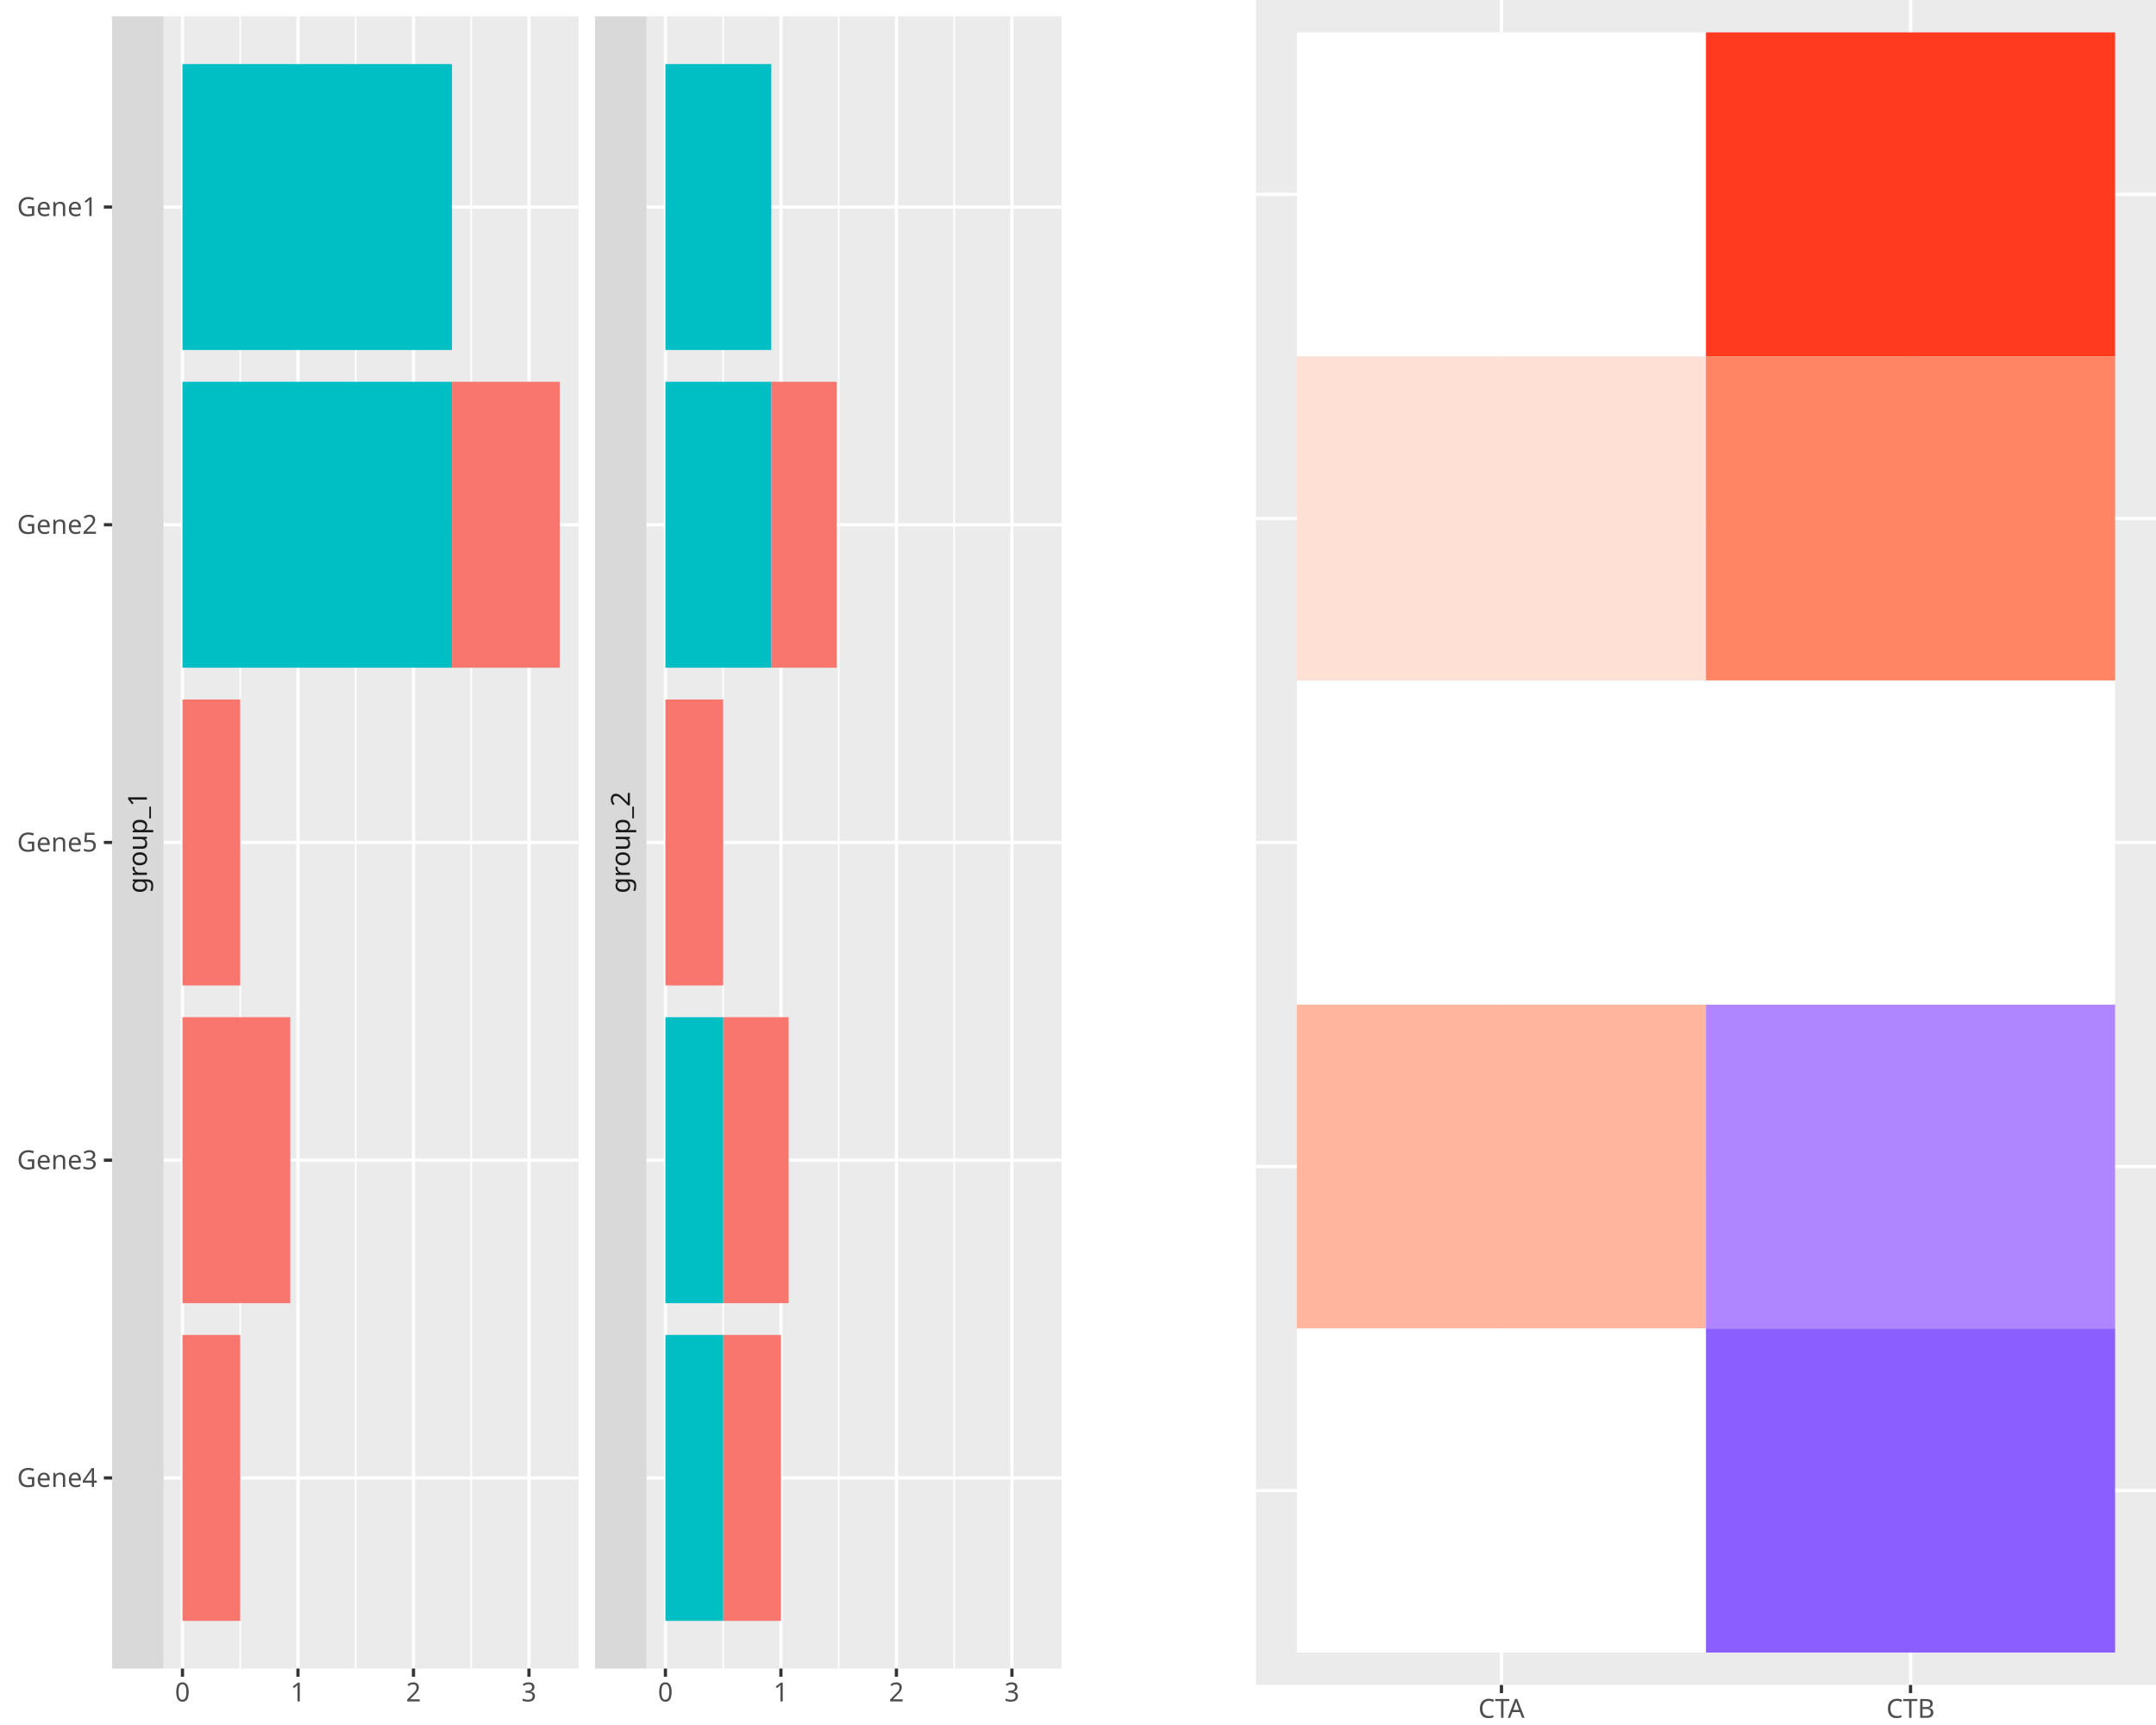
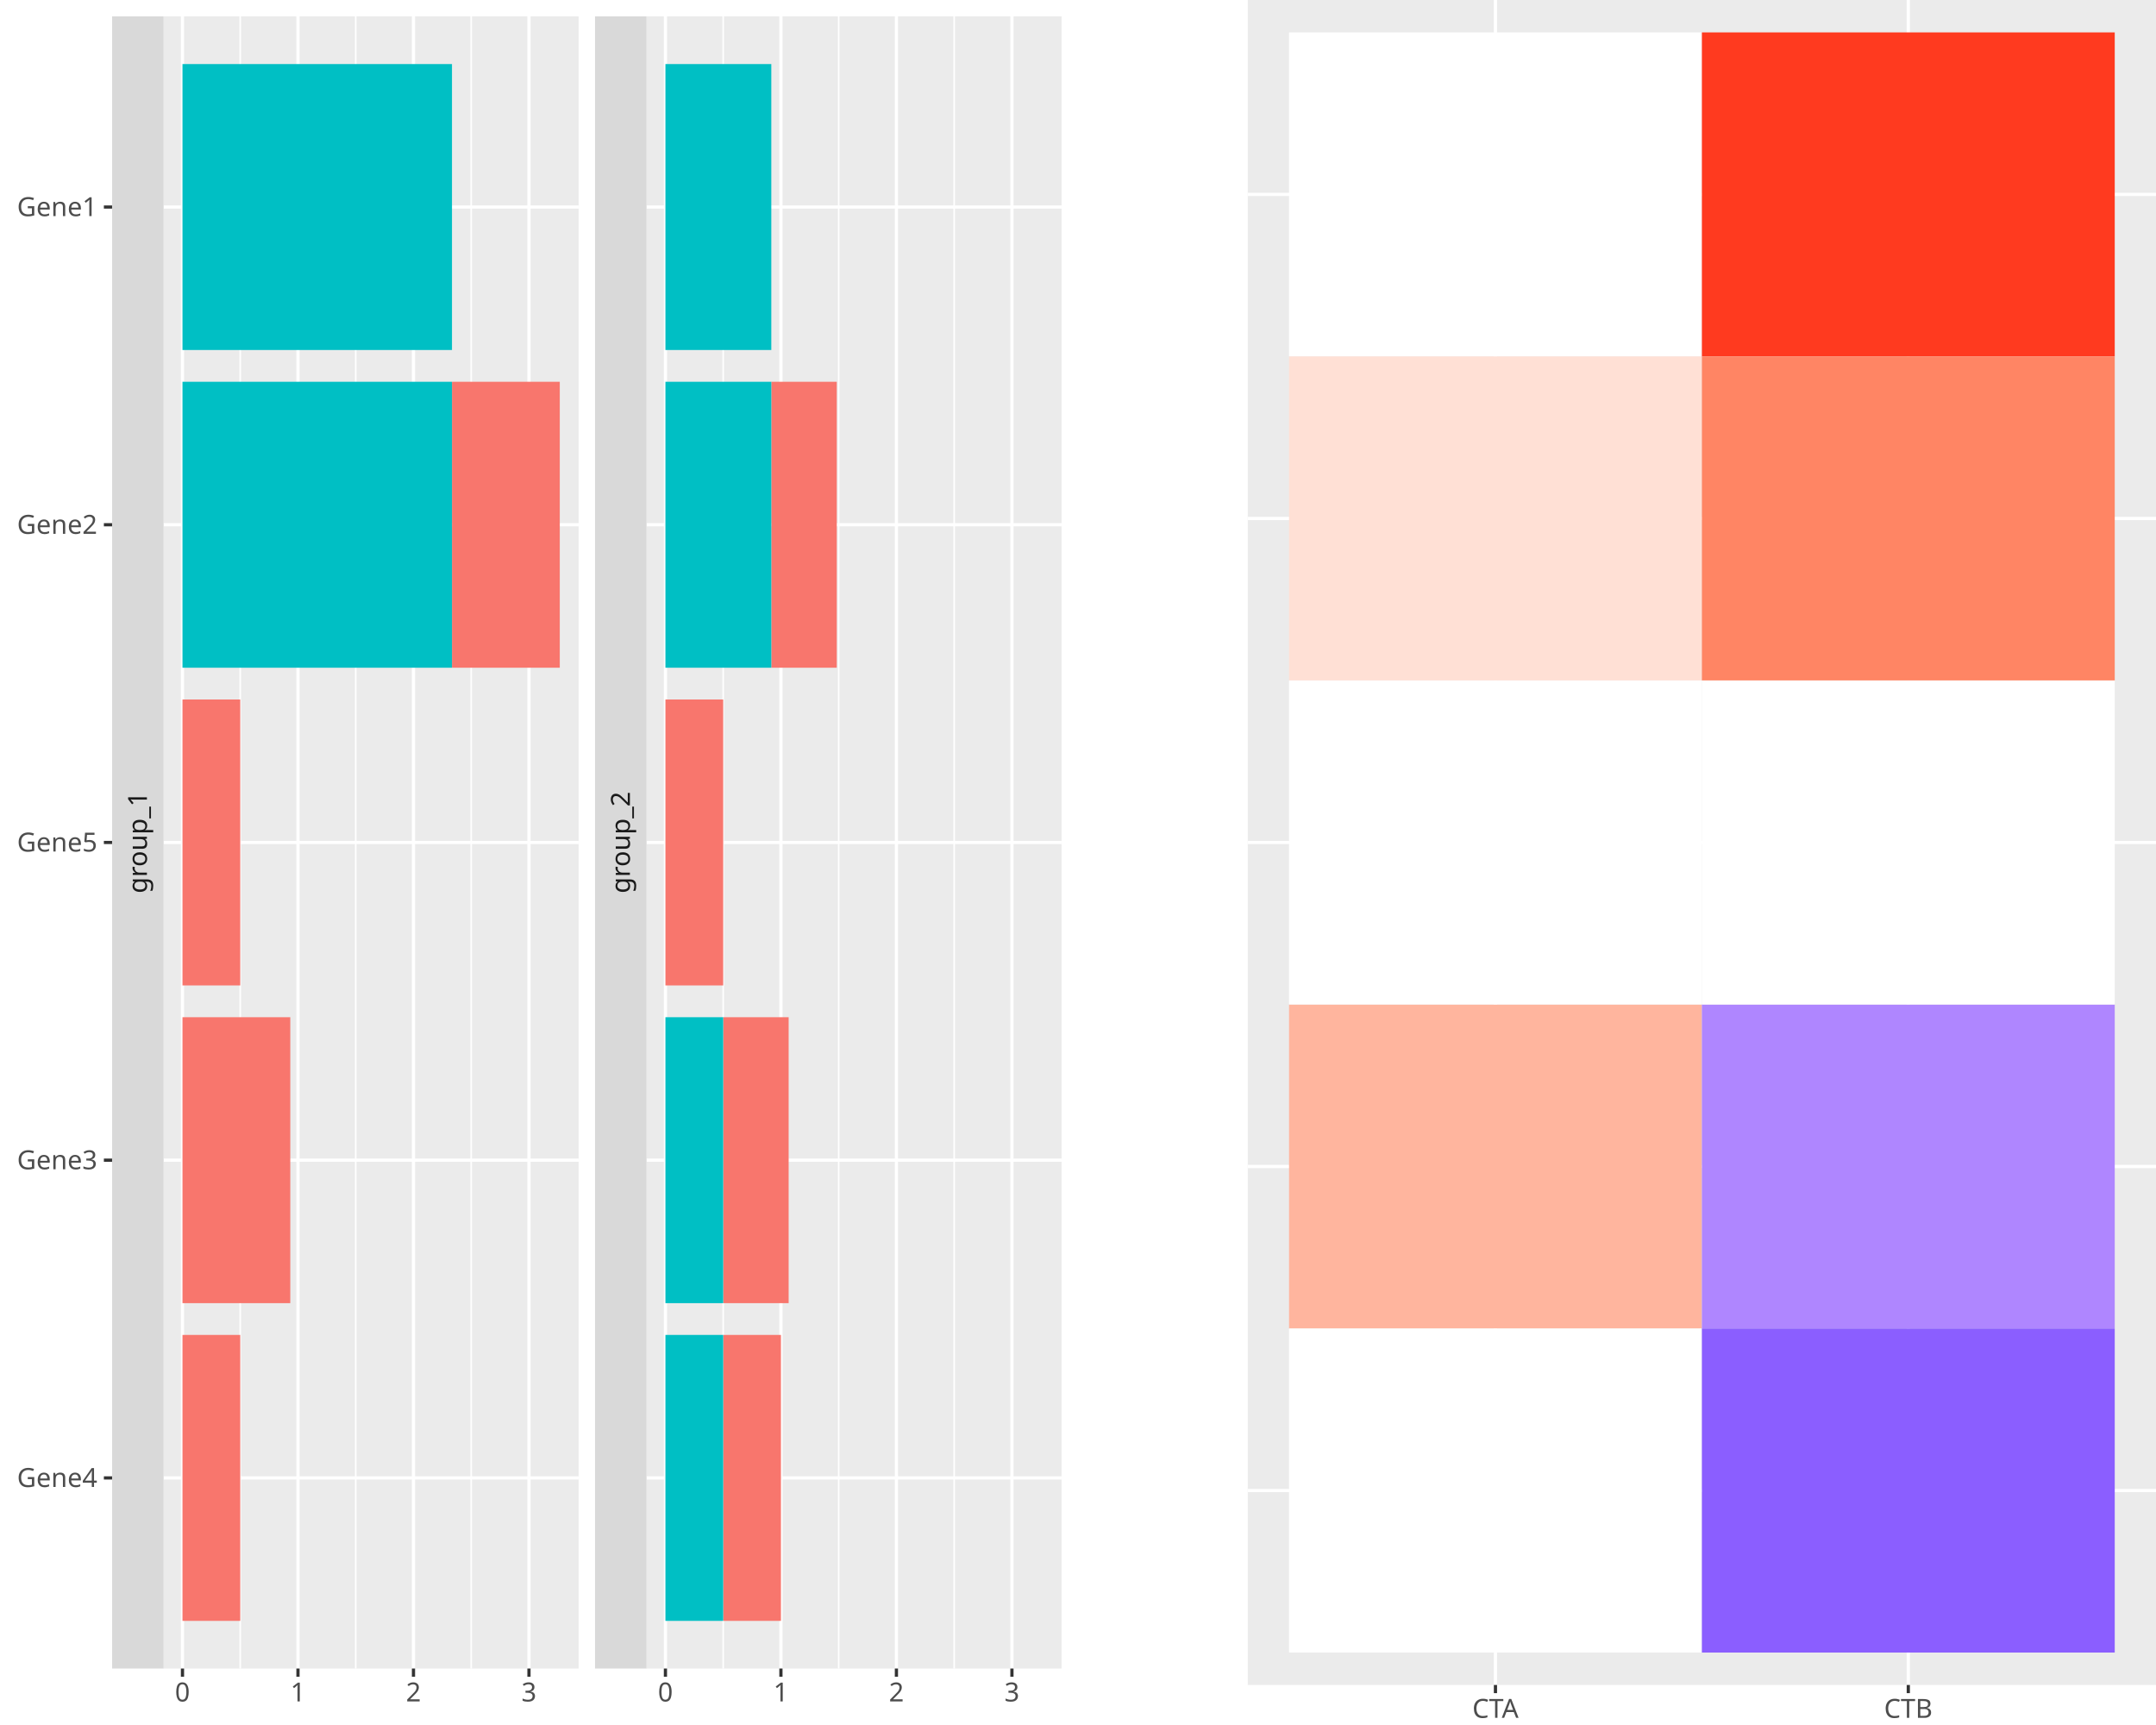
<svg xmlns="http://www.w3.org/2000/svg" class="svglite" data-engine-version="2.0" width="720.00pt" height="576.00pt" viewBox="0 0 720.00 576.00">
  <defs>
    <style type="text/css">
    .svglite line, .svglite polyline, .svglite polygon, .svglite path, .svglite rect, .svglite circle {
      fill: none;
      stroke: #000000;
      stroke-linecap: round;
      stroke-linejoin: round;
      stroke-miterlimit: 10.00;
    }
  </style>
  </defs>
  <rect width="100%" height="100%" style="stroke: none; fill: #FFFFFF;" />
  <defs>
    <clipPath id="cpMC4wMHw3MjAuMDB8MC4wMHw1NzYuMDA=">
      <rect x="0.00" y="0.00" width="720.00" height="576.00" />
    </clipPath>
  </defs>
  <g clip-path="url(#cpMC4wMHw3MjAuMDB8MC4wMHw1NzYuMDA=)">
</g>
  <defs>
    <clipPath id="cpMC4wMHwzNjAuMDB8MC4wMHw1NzYuMDA=">
      <rect x="0" y="0.00" width="360.00" height="576.00" />
    </clipPath>
  </defs>
  <g clip-path="url(#cpMC4wMHwzNjAuMDB8MC4wMHw1NzYuMDA=)">
    <rect x="0" y="0.00" width="360.00" height="576.00" style="stroke-width: 1.07; stroke: #FFFFFF; fill: #FFFFFF;" />
  </g>
  <g clip-path="url(#cpMC4wMHw3MjAuMDB8MC4wMHw1NzYuMDA=)">
</g>
  <defs>
    <clipPath id="cpNTQuNjR8MTkzLjI0fDUuNDh8NTU3LjE1">
      <rect x="54.64" y="5.48" width="138.60" height="551.67" />
    </clipPath>
  </defs>
  <g clip-path="url(#cpNTQuNjR8MTkzLjI0fDUuNDh8NTU3LjE1)">
    <rect x="54.64" y="5.48" width="138.60" height="551.67" style="stroke-width: 1.07; stroke: none; fill: #EBEBEB;" />
    <polyline points="80.22,557.15 80.22,5.48 " style="stroke-width: 0.53; stroke: #FFFFFF; stroke-linecap: butt;" />
    <polyline points="118.79,557.15 118.79,5.48 " style="stroke-width: 0.53; stroke: #FFFFFF; stroke-linecap: butt;" />
    <polyline points="157.36,557.15 157.36,5.48 " style="stroke-width: 0.53; stroke: #FFFFFF; stroke-linecap: butt;" />
    <polyline points="54.64,493.49 193.24,493.49 " style="stroke-width: 1.07; stroke: #FFFFFF; stroke-linecap: butt;" />
    <polyline points="54.64,387.40 193.24,387.40 " style="stroke-width: 1.07; stroke: #FFFFFF; stroke-linecap: butt;" />
    <polyline points="54.64,281.31 193.24,281.31 " style="stroke-width: 1.07; stroke: #FFFFFF; stroke-linecap: butt;" />
    <polyline points="54.64,175.22 193.24,175.22 " style="stroke-width: 1.07; stroke: #FFFFFF; stroke-linecap: butt;" />
    <polyline points="54.64,69.13 193.24,69.13 " style="stroke-width: 1.07; stroke: #FFFFFF; stroke-linecap: butt;" />
    <polyline points="60.94,557.15 60.94,5.48 " style="stroke-width: 1.07; stroke: #FFFFFF; stroke-linecap: butt;" />
    <polyline points="99.51,557.15 99.51,5.48 " style="stroke-width: 1.07; stroke: #FFFFFF; stroke-linecap: butt;" />
    <polyline points="138.08,557.15 138.08,5.48 " style="stroke-width: 1.07; stroke: #FFFFFF; stroke-linecap: butt;" />
    <polyline points="176.65,557.15 176.65,5.48 " style="stroke-width: 1.07; stroke: #FFFFFF; stroke-linecap: butt;" />
    <rect x="150.94" y="21.39" width="0.00" height="95.48" style="stroke-width: 1.07; stroke: none; stroke-linecap: butt; stroke-linejoin: miter; fill: #F8766D;" />
    <rect x="150.94" y="127.48" width="36.00" height="95.48" style="stroke-width: 1.07; stroke: none; stroke-linecap: butt; stroke-linejoin: miter; fill: #F8766D;" />
    <rect x="60.94" y="339.66" width="36.00" height="95.48" style="stroke-width: 1.07; stroke: none; stroke-linecap: butt; stroke-linejoin: miter; fill: #F8766D;" />
    <rect x="60.94" y="445.75" width="19.29" height="95.48" style="stroke-width: 1.07; stroke: none; stroke-linecap: butt; stroke-linejoin: miter; fill: #F8766D;" />
    <rect x="60.94" y="233.57" width="19.29" height="95.48" style="stroke-width: 1.07; stroke: none; stroke-linecap: butt; stroke-linejoin: miter; fill: #F8766D;" />
    <rect x="60.94" y="21.39" width="90.00" height="95.48" style="stroke-width: 1.07; stroke: none; stroke-linecap: butt; stroke-linejoin: miter; fill: #00BFC4;" />
    <rect x="60.94" y="127.48" width="90.00" height="95.48" style="stroke-width: 1.07; stroke: none; stroke-linecap: butt; stroke-linejoin: miter; fill: #00BFC4;" />
    <rect x="60.94" y="339.66" width="0.00" height="95.48" style="stroke-width: 1.07; stroke: none; stroke-linecap: butt; stroke-linejoin: miter; fill: #00BFC4;" />
    <rect x="60.94" y="445.75" width="0.00" height="95.48" style="stroke-width: 1.07; stroke: none; stroke-linecap: butt; stroke-linejoin: miter; fill: #00BFC4;" />
    <rect x="60.94" y="233.57" width="0.00" height="95.48" style="stroke-width: 1.07; stroke: none; stroke-linecap: butt; stroke-linejoin: miter; fill: #00BFC4;" />
  </g>
  <g clip-path="url(#cpMC4wMHw3MjAuMDB8MC4wMHw1NzYuMDA=)">
</g>
  <defs>
    <clipPath id="cpMjE1LjkyfDM1NC41Mnw1LjQ4fDU1Ny4xNQ==">
      <rect x="215.92" y="5.48" width="138.60" height="551.67" />
    </clipPath>
  </defs>
  <g clip-path="url(#cpMjE1LjkyfDM1NC41Mnw1LjQ4fDU1Ny4xNQ==)">
    <rect x="215.92" y="5.48" width="138.60" height="551.67" style="stroke-width: 1.07; stroke: none; fill: #EBEBEB;" />
    <polyline points="241.51,557.15 241.51,5.48 " style="stroke-width: 0.53; stroke: #FFFFFF; stroke-linecap: butt;" />
    <polyline points="280.08,557.15 280.08,5.48 " style="stroke-width: 0.53; stroke: #FFFFFF; stroke-linecap: butt;" />
    <polyline points="318.65,557.15 318.65,5.48 " style="stroke-width: 0.53; stroke: #FFFFFF; stroke-linecap: butt;" />
    <polyline points="215.92,493.49 354.52,493.49 " style="stroke-width: 1.07; stroke: #FFFFFF; stroke-linecap: butt;" />
    <polyline points="215.92,387.40 354.52,387.40 " style="stroke-width: 1.07; stroke: #FFFFFF; stroke-linecap: butt;" />
    <polyline points="215.92,281.31 354.52,281.31 " style="stroke-width: 1.07; stroke: #FFFFFF; stroke-linecap: butt;" />
    <polyline points="215.92,175.22 354.52,175.22 " style="stroke-width: 1.07; stroke: #FFFFFF; stroke-linecap: butt;" />
    <polyline points="215.92,69.13 354.52,69.13 " style="stroke-width: 1.07; stroke: #FFFFFF; stroke-linecap: butt;" />
    <polyline points="222.22,557.15 222.22,5.48 " style="stroke-width: 1.07; stroke: #FFFFFF; stroke-linecap: butt;" />
    <polyline points="260.79,557.15 260.79,5.48 " style="stroke-width: 1.07; stroke: #FFFFFF; stroke-linecap: butt;" />
    <polyline points="299.36,557.15 299.36,5.48 " style="stroke-width: 1.07; stroke: #FFFFFF; stroke-linecap: butt;" />
    <polyline points="337.94,557.15 337.94,5.48 " style="stroke-width: 1.07; stroke: #FFFFFF; stroke-linecap: butt;" />
    <rect x="257.58" y="21.39" width="0.00" height="95.48" style="stroke-width: 1.07; stroke: none; stroke-linecap: butt; stroke-linejoin: miter; fill: #F8766D;" />
    <rect x="257.58" y="127.48" width="21.86" height="95.48" style="stroke-width: 1.07; stroke: none; stroke-linecap: butt; stroke-linejoin: miter; fill: #F8766D;" />
    <rect x="241.51" y="339.66" width="21.86" height="95.48" style="stroke-width: 1.07; stroke: none; stroke-linecap: butt; stroke-linejoin: miter; fill: #F8766D;" />
    <rect x="241.51" y="445.75" width="19.29" height="95.48" style="stroke-width: 1.07; stroke: none; stroke-linecap: butt; stroke-linejoin: miter; fill: #F8766D;" />
    <rect x="222.22" y="233.57" width="19.29" height="95.48" style="stroke-width: 1.07; stroke: none; stroke-linecap: butt; stroke-linejoin: miter; fill: #F8766D;" />
    <rect x="222.22" y="21.39" width="35.36" height="95.48" style="stroke-width: 1.07; stroke: none; stroke-linecap: butt; stroke-linejoin: miter; fill: #00BFC4;" />
    <rect x="222.22" y="127.48" width="35.36" height="95.48" style="stroke-width: 1.07; stroke: none; stroke-linecap: butt; stroke-linejoin: miter; fill: #00BFC4;" />
    <rect x="222.22" y="339.66" width="19.29" height="95.48" style="stroke-width: 1.07; stroke: none; stroke-linecap: butt; stroke-linejoin: miter; fill: #00BFC4;" />
    <rect x="222.22" y="445.75" width="19.29" height="95.48" style="stroke-width: 1.07; stroke: none; stroke-linecap: butt; stroke-linejoin: miter; fill: #00BFC4;" />
    <rect x="222.22" y="233.57" width="0.00" height="95.48" style="stroke-width: 1.07; stroke: none; stroke-linecap: butt; stroke-linejoin: miter; fill: #00BFC4;" />
  </g>
  <g clip-path="url(#cpMC4wMHw3MjAuMDB8MC4wMHw1NzYuMDA=)">
</g>
  <defs>
    <clipPath id="cpMTk4LjcxfDIxNS45Mnw1LjQ4fDU1Ny4xNQ==">
      <rect x="198.71" y="5.48" width="17.21" height="551.67" />
    </clipPath>
  </defs>
  <g clip-path="url(#cpMTk4LjcxfDIxNS45Mnw1LjQ4fDU1Ny4xNQ==)">
    <rect x="198.71" y="5.48" width="17.21" height="551.67" style="stroke-width: 1.07; stroke: none; fill: #D9D9D9;" />
    <text transform="translate(210.35,281.31) rotate(-90)" text-anchor="middle" style="font-size: 8.80px; fill: #1A1A1A; font-family: sans;" textLength="32.30px" lengthAdjust="spacingAndGlyphs">group_2</text>
  </g>
  <g clip-path="url(#cpMC4wMHw3MjAuMDB8MC4wMHw1NzYuMDA=)">
</g>
  <defs>
    <clipPath id="cpMzcuNDN8NTQuNjR8NS40OHw1NTcuMTU=">
      <rect x="37.43" y="5.48" width="17.21" height="551.67" />
    </clipPath>
  </defs>
  <g clip-path="url(#cpMzcuNDN8NTQuNjR8NS40OHw1NTcuMTU=)">
    <rect x="37.43" y="5.48" width="17.21" height="551.67" style="stroke-width: 1.07; stroke: none; fill: #D9D9D9;" />
    <text transform="translate(49.06,281.31) rotate(-90)" text-anchor="middle" style="font-size: 8.80px; fill: #1A1A1A; font-family: sans;" textLength="32.30px" lengthAdjust="spacingAndGlyphs">group_1</text>
  </g>
  <g clip-path="url(#cpMC4wMHw3MjAuMDB8MC4wMHw1NzYuMDA=)">
    <polyline points="60.94,559.89 60.94,557.15 " style="stroke-width: 1.07; stroke: #333333; stroke-linecap: butt;" />
    <polyline points="99.51,559.89 99.51,557.15 " style="stroke-width: 1.07; stroke: #333333; stroke-linecap: butt;" />
    <polyline points="138.08,559.89 138.08,557.15 " style="stroke-width: 1.07; stroke: #333333; stroke-linecap: butt;" />
    <polyline points="176.65,559.89 176.65,557.15 " style="stroke-width: 1.07; stroke: #333333; stroke-linecap: butt;" />
    <text x="60.94" y="568.13" text-anchor="middle" style="font-size: 8.80px; fill: #4D4D4D; font-family: sans;" textLength="4.89px" lengthAdjust="spacingAndGlyphs">0</text>
    <text x="99.51" y="568.13" text-anchor="middle" style="font-size: 8.80px; fill: #4D4D4D; font-family: sans;" textLength="4.89px" lengthAdjust="spacingAndGlyphs">1</text>
    <text x="138.08" y="568.13" text-anchor="middle" style="font-size: 8.80px; fill: #4D4D4D; font-family: sans;" textLength="4.89px" lengthAdjust="spacingAndGlyphs">2</text>
    <text x="176.65" y="568.13" text-anchor="middle" style="font-size: 8.80px; fill: #4D4D4D; font-family: sans;" textLength="4.89px" lengthAdjust="spacingAndGlyphs">3</text>
    <polyline points="222.22,559.89 222.22,557.15 " style="stroke-width: 1.07; stroke: #333333; stroke-linecap: butt;" />
    <polyline points="260.79,559.89 260.79,557.15 " style="stroke-width: 1.07; stroke: #333333; stroke-linecap: butt;" />
    <polyline points="299.36,559.89 299.36,557.15 " style="stroke-width: 1.07; stroke: #333333; stroke-linecap: butt;" />
    <polyline points="337.94,559.89 337.94,557.15 " style="stroke-width: 1.07; stroke: #333333; stroke-linecap: butt;" />
    <text x="222.22" y="568.13" text-anchor="middle" style="font-size: 8.80px; fill: #4D4D4D; font-family: sans;" textLength="4.89px" lengthAdjust="spacingAndGlyphs">0</text>
    <text x="260.79" y="568.13" text-anchor="middle" style="font-size: 8.80px; fill: #4D4D4D; font-family: sans;" textLength="4.89px" lengthAdjust="spacingAndGlyphs">1</text>
    <text x="299.36" y="568.13" text-anchor="middle" style="font-size: 8.80px; fill: #4D4D4D; font-family: sans;" textLength="4.89px" lengthAdjust="spacingAndGlyphs">2</text>
    <text x="337.94" y="568.13" text-anchor="middle" style="font-size: 8.80px; fill: #4D4D4D; font-family: sans;" textLength="4.89px" lengthAdjust="spacingAndGlyphs">3</text>
    <text x="32.50" y="496.52" text-anchor="end" style="font-size: 8.80px; fill: #4D4D4D; font-family: sans;" textLength="26.43px" lengthAdjust="spacingAndGlyphs">Gene4</text>
    <text x="32.50" y="390.43" text-anchor="end" style="font-size: 8.80px; fill: #4D4D4D; font-family: sans;" textLength="26.43px" lengthAdjust="spacingAndGlyphs">Gene3</text>
    <text x="32.50" y="284.34" text-anchor="end" style="font-size: 8.80px; fill: #4D4D4D; font-family: sans;" textLength="26.43px" lengthAdjust="spacingAndGlyphs">Gene5</text>
    <text x="32.50" y="178.25" text-anchor="end" style="font-size: 8.80px; fill: #4D4D4D; font-family: sans;" textLength="26.43px" lengthAdjust="spacingAndGlyphs">Gene2</text>
    <text x="32.50" y="72.16" text-anchor="end" style="font-size: 8.80px; fill: #4D4D4D; font-family: sans;" textLength="26.43px" lengthAdjust="spacingAndGlyphs">Gene1</text>
    <polyline points="34.69,493.49 37.43,493.49 " style="stroke-width: 1.07; stroke: #333333; stroke-linecap: butt;" />
    <polyline points="34.69,387.40 37.43,387.40 " style="stroke-width: 1.07; stroke: #333333; stroke-linecap: butt;" />
    <polyline points="34.69,281.31 37.43,281.31 " style="stroke-width: 1.07; stroke: #333333; stroke-linecap: butt;" />
    <polyline points="34.69,175.22 37.43,175.22 " style="stroke-width: 1.07; stroke: #333333; stroke-linecap: butt;" />
    <polyline points="34.69,69.13 37.43,69.13 " style="stroke-width: 1.07; stroke: #333333; stroke-linecap: butt;" />
  </g>
  <defs>
    <clipPath id="cpMzYwLjAwfDcyMC4wMHwwLjAwfDU3Ni4wMA==">
      <rect x="360.00" y="0.00" width="360.00" height="576.00" />
    </clipPath>
  </defs>
  <g clip-path="url(#cpMzYwLjAwfDcyMC4wMHwwLjAwfDU3Ni4wMA==)">
    <rect x="360.00" y="0.00" width="360.00" height="576.00" style="stroke-width: 1.07; stroke: #FFFFFF; fill: #FFFFFF;" />
  </g>
  <g clip-path="url(#cpMC4wMHw3MjAuMDB8MC4wMHw1NzYuMDA=)">
</g>
  <defs>
-     <clipPath id="cpNDE5LjQzfDcyMC4wMHwwLjAwfDU2Mi42Mw==">
-       <rect x="419.43" y="0.00" width="300.57" height="562.63" />
+     <clipPath id="cpNDE2LjY5fDcyMC4wMHwwLjAwfDU2Mi42Mw==">
+       <rect x="416.69" y="0.00" width="303.31" height="562.63" />
    </clipPath>
  </defs>
-   <g clip-path="url(#cpNDE5LjQzfDcyMC4wMHwwLjAwfDU2Mi42Mw==)">
-     <rect x="419.43" y="0.00" width="300.57" height="562.63" style="stroke-width: 1.07; stroke: none; fill: #EBEBEB;" />
-     <polyline points="419.43,497.71 720.00,497.71 " style="stroke-width: 1.07; stroke: #FFFFFF; stroke-linecap: butt;" />
-     <polyline points="419.43,389.51 720.00,389.51 " style="stroke-width: 1.07; stroke: #FFFFFF; stroke-linecap: butt;" />
-     <polyline points="419.43,281.31 720.00,281.31 " style="stroke-width: 1.07; stroke: #FFFFFF; stroke-linecap: butt;" />
-     <polyline points="419.43,173.12 720.00,173.12 " style="stroke-width: 1.07; stroke: #FFFFFF; stroke-linecap: butt;" />
-     <polyline points="419.43,64.92 720.00,64.92 " style="stroke-width: 1.07; stroke: #FFFFFF; stroke-linecap: butt;" />
-     <polyline points="501.41,562.63 501.41,0.00 " style="stroke-width: 1.07; stroke: #FFFFFF; stroke-linecap: butt;" />
-     <polyline points="638.03,562.63 638.03,0.00 " style="stroke-width: 1.07; stroke: #FFFFFF; stroke-linecap: butt;" />
-     <rect x="433.09" y="10.82" width="136.62" height="108.20" style="stroke-width: 0.21; stroke: none; stroke-linecap: butt; stroke-linejoin: miter; fill: #FFFFFF;" />
-     <rect x="433.09" y="119.02" width="136.62" height="108.20" style="stroke-width: 0.21; stroke: none; stroke-linecap: butt; stroke-linejoin: miter; fill: #FFE0D5;" />
-     <rect x="433.09" y="335.41" width="136.62" height="108.20" style="stroke-width: 0.21; stroke: none; stroke-linecap: butt; stroke-linejoin: miter; fill: #FFB59E;" />
-     <rect x="433.09" y="443.61" width="136.62" height="108.20" style="stroke-width: 0.21; stroke: none; stroke-linecap: butt; stroke-linejoin: miter; fill: #FFFFFF;" />
-     <rect x="433.09" y="227.21" width="136.62" height="108.20" style="stroke-width: 0.21; stroke: none; stroke-linecap: butt; stroke-linejoin: miter; fill: #FFFFFF;" />
-     <rect x="569.72" y="10.82" width="136.62" height="108.20" style="stroke-width: 0.21; stroke: none; stroke-linecap: butt; stroke-linejoin: miter; fill: #FF3A1F;" />
-     <rect x="569.72" y="119.02" width="136.62" height="108.20" style="stroke-width: 0.21; stroke: none; stroke-linecap: butt; stroke-linejoin: miter; fill: #FF8564;" />
-     <rect x="569.72" y="335.41" width="136.62" height="108.20" style="stroke-width: 0.21; stroke: none; stroke-linecap: butt; stroke-linejoin: miter; fill: #AF86FF;" />
-     <rect x="569.72" y="443.61" width="136.62" height="108.20" style="stroke-width: 0.21; stroke: none; stroke-linecap: butt; stroke-linejoin: miter; fill: #8B5EFF;" />
-     <rect x="569.72" y="227.21" width="136.62" height="108.20" style="stroke-width: 0.21; stroke: none; stroke-linecap: butt; stroke-linejoin: miter; fill: #FFFFFF;" />
+   <g clip-path="url(#cpNDE2LjY5fDcyMC4wMHwwLjAwfDU2Mi42Mw==)">
+     <rect x="416.69" y="0.00" width="303.31" height="562.63" style="stroke-width: 1.07; stroke: none; fill: #EBEBEB;" />
+     <polyline points="416.69,497.71 720.00,497.71 " style="stroke-width: 1.07; stroke: #FFFFFF; stroke-linecap: butt;" />
+     <polyline points="416.69,389.51 720.00,389.51 " style="stroke-width: 1.07; stroke: #FFFFFF; stroke-linecap: butt;" />
+     <polyline points="416.69,281.31 720.00,281.31 " style="stroke-width: 1.07; stroke: #FFFFFF; stroke-linecap: butt;" />
+     <polyline points="416.69,173.12 720.00,173.12 " style="stroke-width: 1.07; stroke: #FFFFFF; stroke-linecap: butt;" />
+     <polyline points="416.69,64.92 720.00,64.92 " style="stroke-width: 1.07; stroke: #FFFFFF; stroke-linecap: butt;" />
+     <polyline points="499.41,562.63 499.41,0.00 " style="stroke-width: 1.07; stroke: #FFFFFF; stroke-linecap: butt;" />
+     <polyline points="637.28,562.63 637.28,0.00 " style="stroke-width: 1.07; stroke: #FFFFFF; stroke-linecap: butt;" />
+     <rect x="430.48" y="10.82" width="137.87" height="108.20" style="stroke-width: 0.43; stroke: none; stroke-linecap: butt; stroke-linejoin: miter; fill: #FFFFFF;" />
+     <rect x="430.48" y="119.02" width="137.87" height="108.20" style="stroke-width: 0.43; stroke: none; stroke-linecap: butt; stroke-linejoin: miter; fill: #FFE0D5;" />
+     <rect x="430.48" y="335.41" width="137.87" height="108.20" style="stroke-width: 0.43; stroke: none; stroke-linecap: butt; stroke-linejoin: miter; fill: #FFB59E;" />
+     <rect x="430.48" y="443.61" width="137.87" height="108.20" style="stroke-width: 0.43; stroke: none; stroke-linecap: butt; stroke-linejoin: miter; fill: #FFFFFF;" />
+     <rect x="430.48" y="227.21" width="137.87" height="108.20" style="stroke-width: 0.43; stroke: none; stroke-linecap: butt; stroke-linejoin: miter; fill: #FFFFFF;" />
+     <rect x="568.35" y="10.82" width="137.87" height="108.20" style="stroke-width: 0.43; stroke: none; stroke-linecap: butt; stroke-linejoin: miter; fill: #FF3A1F;" />
+     <rect x="568.35" y="119.02" width="137.87" height="108.20" style="stroke-width: 0.43; stroke: none; stroke-linecap: butt; stroke-linejoin: miter; fill: #FF8564;" />
+     <rect x="568.35" y="335.41" width="137.87" height="108.20" style="stroke-width: 0.43; stroke: none; stroke-linecap: butt; stroke-linejoin: miter; fill: #AF86FF;" />
+     <rect x="568.35" y="443.61" width="137.87" height="108.20" style="stroke-width: 0.43; stroke: none; stroke-linecap: butt; stroke-linejoin: miter; fill: #8B5EFF;" />
+     <rect x="568.35" y="227.21" width="137.87" height="108.20" style="stroke-width: 0.43; stroke: none; stroke-linecap: butt; stroke-linejoin: miter; fill: #FFFFFF;" />
  </g>
  <g clip-path="url(#cpMC4wMHw3MjAuMDB8MC4wMHw1NzYuMDA=)">
-     <polyline points="501.41,565.37 501.41,562.63 " style="stroke-width: 1.07; stroke: #333333; stroke-linecap: butt;" />
-     <polyline points="638.03,565.37 638.03,562.63 " style="stroke-width: 1.07; stroke: #333333; stroke-linecap: butt;" />
-     <text x="501.41" y="573.61" text-anchor="middle" style="font-size: 8.80px; fill: #4D4D4D; font-family: sans;" textLength="17.60px" lengthAdjust="spacingAndGlyphs">CTA</text>
-     <text x="638.03" y="573.61" text-anchor="middle" style="font-size: 8.80px; fill: #4D4D4D; font-family: sans;" textLength="17.60px" lengthAdjust="spacingAndGlyphs">CTB</text>
+     <polyline points="499.41,565.37 499.41,562.63 " style="stroke-width: 1.07; stroke: #333333; stroke-linecap: butt;" />
+     <polyline points="637.28,565.37 637.28,562.63 " style="stroke-width: 1.07; stroke: #333333; stroke-linecap: butt;" />
+     <text x="499.41" y="573.61" text-anchor="middle" style="font-size: 8.80px; fill: #4D4D4D; font-family: sans;" textLength="17.60px" lengthAdjust="spacingAndGlyphs">CTA</text>
+     <text x="637.28" y="573.61" text-anchor="middle" style="font-size: 8.80px; fill: #4D4D4D; font-family: sans;" textLength="17.60px" lengthAdjust="spacingAndGlyphs">CTB</text>
  </g>
</svg>
